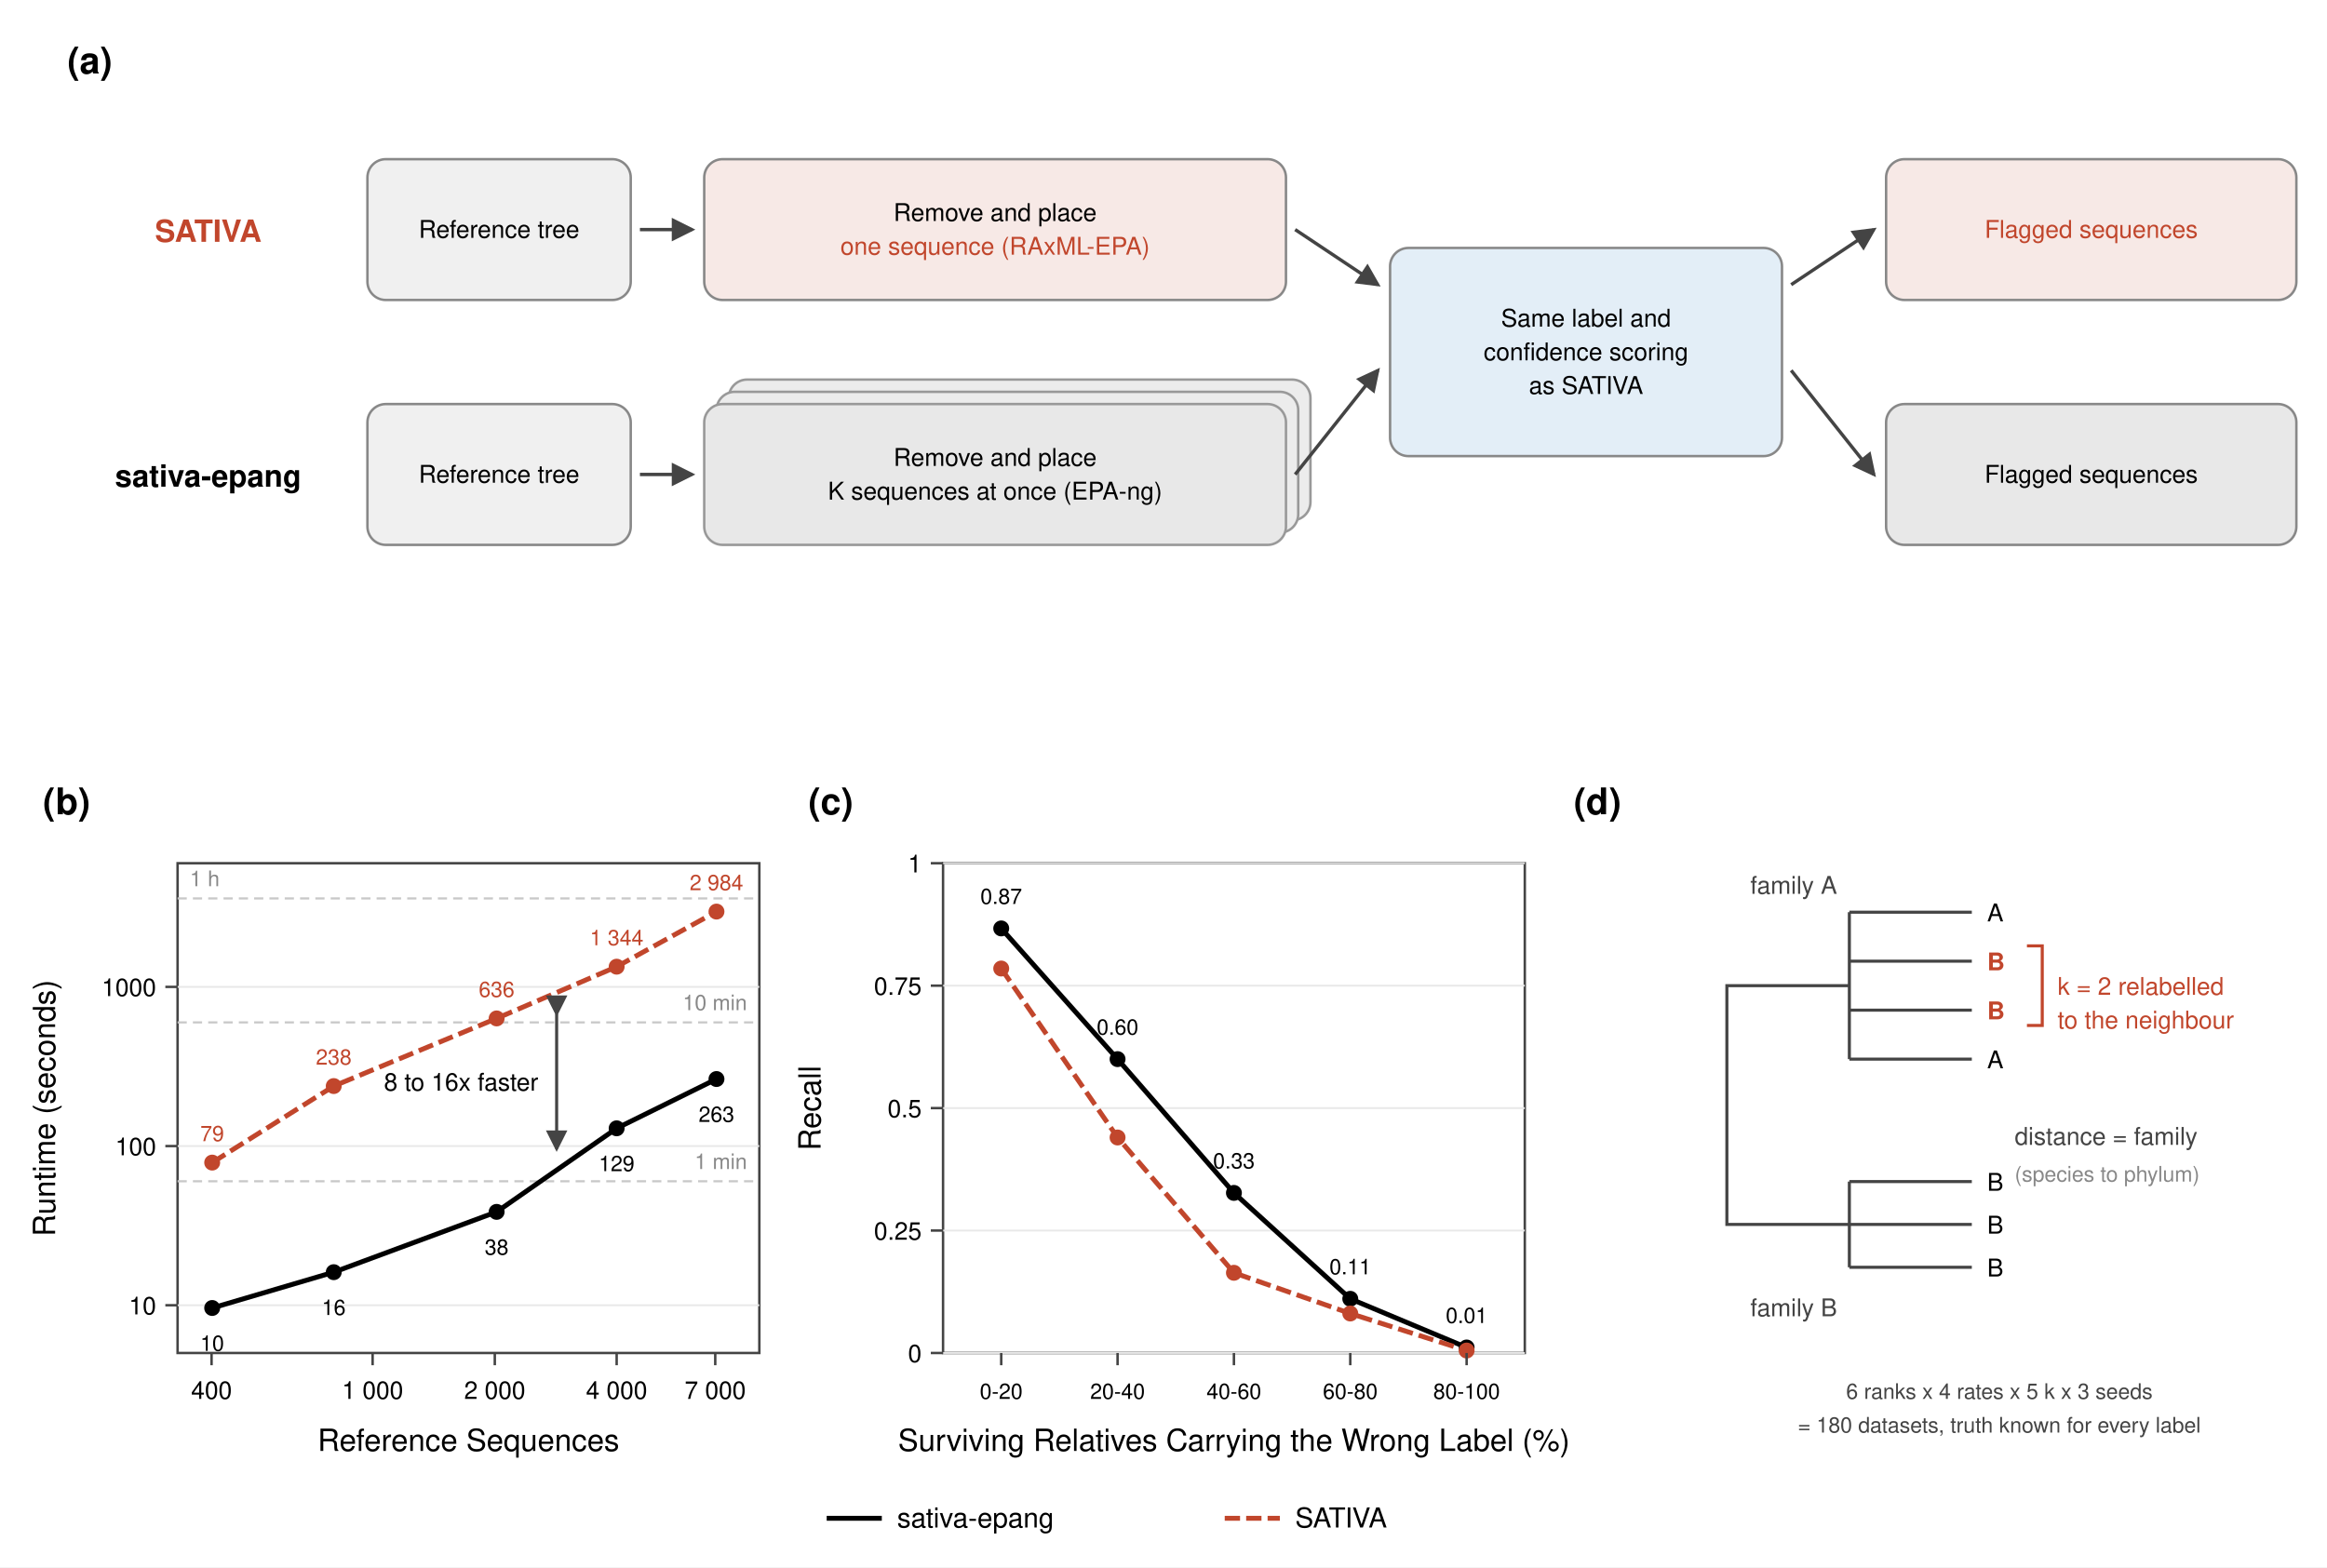
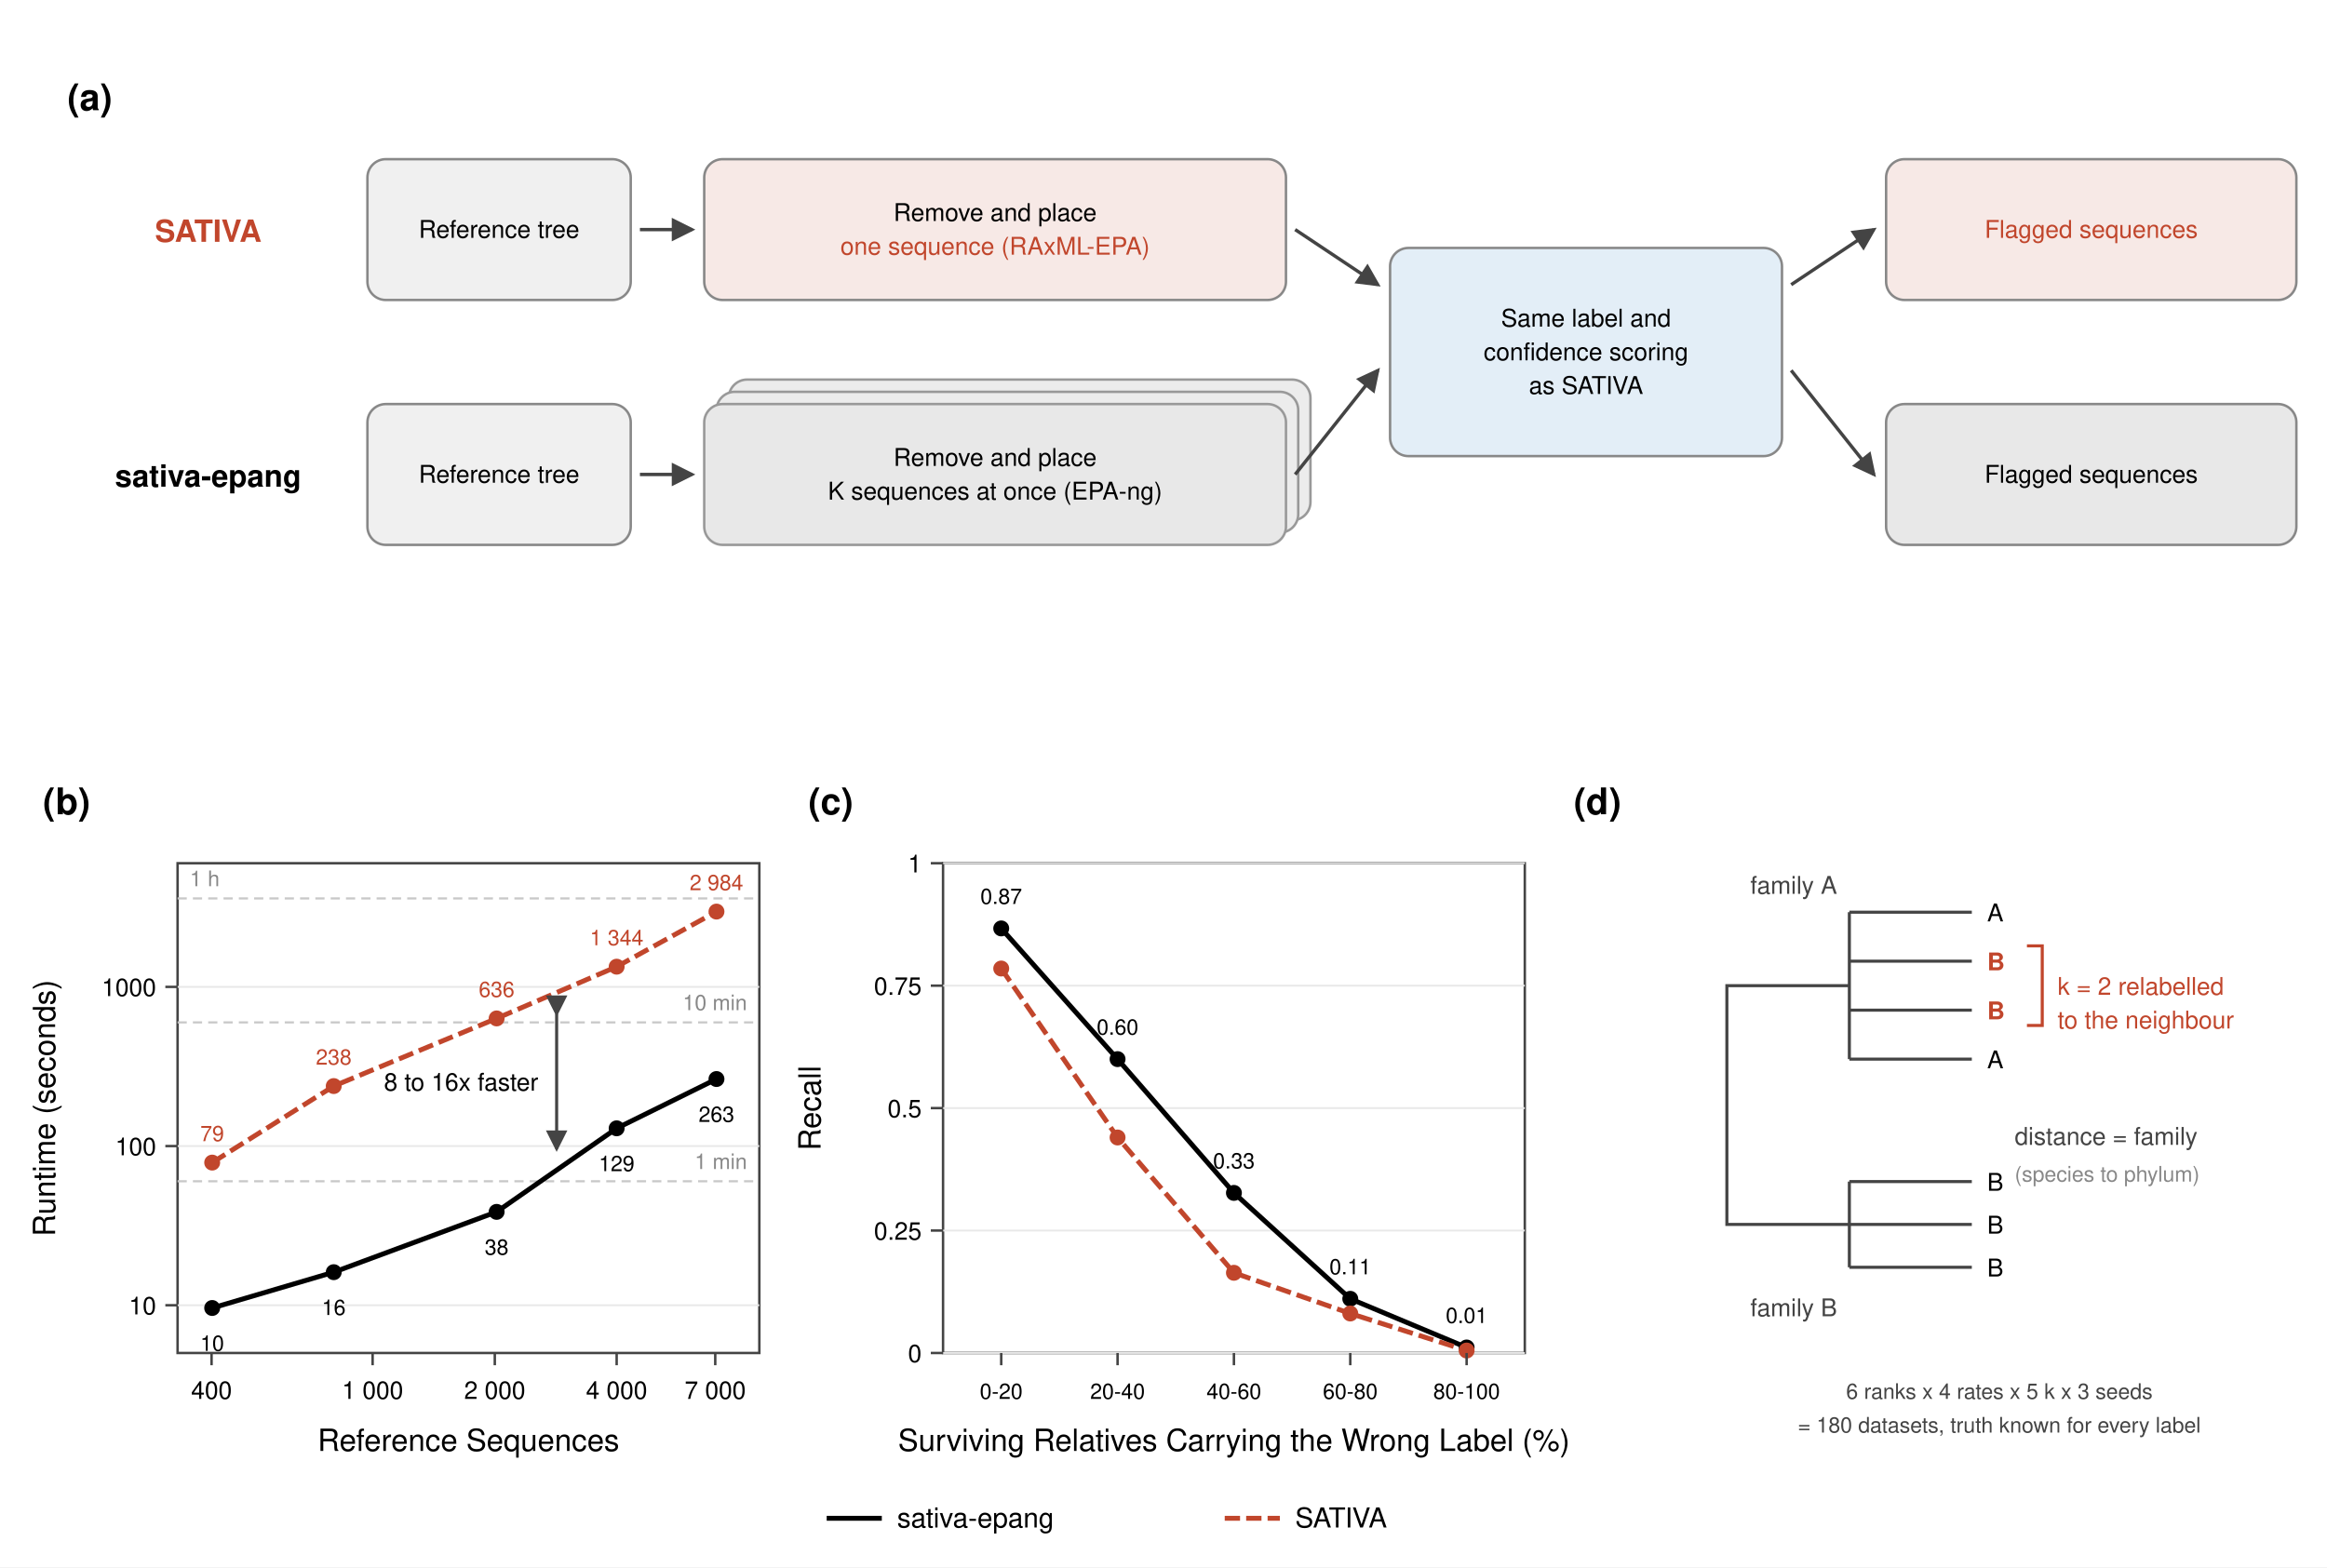
<svg xmlns="http://www.w3.org/2000/svg" width="760" height="512" viewBox="0 0 760 512" font-family="Helvetica,Arial,sans-serif">
  <rect width="760" height="512" fill="#fff" />
  <defs>
    <marker id="head" markerWidth="7" markerHeight="7" refX="6" refY="3.5" orient="auto">
      <path d="M0,0 L7,3.5 L0,7 z" fill="#444" />
    </marker>
  </defs>
-   <text x="22.0" y="24.0" font-size="12" fill="#000" font-weight="bold" text-anchor="start">(a)</text>
+   <text x="22.0" y="36.0" font-size="12" fill="#000" font-weight="bold" text-anchor="start">(a)</text>
  <text x="68.0" y="79.0" font-size="10" fill="#c1462c" font-weight="bold" text-anchor="middle">SATIVA</text>
  <text x="68.0" y="159.0" font-size="10" fill="#000000" font-weight="bold" text-anchor="middle">sativa-epang</text>
  <rect x="120" y="52" width="86" height="46" rx="6" fill="#f0f0f0" stroke="#888" stroke-width="0.8" />
  <text x="163.0" y="77.7" font-size="8" fill="#000" font-weight="normal" text-anchor="middle">Reference tree</text>
  <rect x="120" y="132" width="86" height="46" rx="6" fill="#f0f0f0" stroke="#888" stroke-width="0.8" />
  <text x="163.0" y="157.7" font-size="8" fill="#000" font-weight="normal" text-anchor="middle">Reference tree</text>
  <rect x="230" y="52" width="190" height="46" rx="6" fill="#f7e9e6" stroke="#888" stroke-width="0.8" />
  <text x="325.0" y="72.2" font-size="8" fill="#000" font-weight="normal" text-anchor="middle">Remove and place</text>
  <text x="325.0" y="83.2" font-size="8" fill="#c1462c" font-weight="normal" text-anchor="middle">one sequence (RAxML-EPA)</text>
  <rect x="238" y="124" width="190" height="46" rx="6" fill="#ececec" stroke="#999" stroke-width="0.8" />
  <rect x="234" y="128" width="190" height="46" rx="6" fill="#ececec" stroke="#999" stroke-width="0.8" />
  <rect x="230" y="132" width="190" height="46" rx="6" fill="#e8e8e8" stroke="#999" stroke-width="0.8" />
  <text x="325.0" y="152.2" font-size="8" fill="#000" font-weight="normal" text-anchor="middle">Remove and place</text>
  <text x="325.0" y="163.2" font-size="8" fill="#000000" font-weight="normal" text-anchor="middle">K sequences at once (EPA-ng)</text>
  <rect x="454" y="81.0" width="128" height="68" rx="6" fill="#e3eef7" stroke="#888" stroke-width="0.8" />
  <text x="518.0" y="106.7" font-size="8" fill="#000" font-weight="normal" text-anchor="middle">Same label and</text>
  <text x="518.0" y="117.7" font-size="8" fill="#000" font-weight="normal" text-anchor="middle">confidence scoring</text>
  <text x="518.0" y="128.7" font-size="8" fill="#000" font-weight="normal" text-anchor="middle">as SATIVA</text>
  <rect x="616" y="52" width="134" height="46" rx="6" fill="#f7e9e6" stroke="#888" stroke-width="0.8" />
  <text x="683.0" y="77.7" font-size="8" fill="#c1462c" font-weight="normal" text-anchor="middle">Flagged sequences</text>
  <rect x="616" y="132" width="134" height="46" rx="6" fill="#e8e8e8" stroke="#888" stroke-width="0.8" />
  <text x="683.0" y="157.7" font-size="8" fill="#000000" font-weight="normal" text-anchor="middle">Flagged sequences</text>
  <line x1="209.0" y1="75.0" x2="226.0" y2="75.0" stroke="#444" stroke-width="1.1" marker-end="url(#head)" />
  <line x1="423.0" y1="75.0" x2="450.0" y2="93.0" stroke="#444" stroke-width="1.1" marker-end="url(#head)" />
  <line x1="585.0" y1="93.0" x2="612.0" y2="75.0" stroke="#444" stroke-width="1.1" marker-end="url(#head)" />
  <line x1="209.0" y1="155.0" x2="226.0" y2="155.0" stroke="#444" stroke-width="1.1" marker-end="url(#head)" />
  <line x1="423.0" y1="155.0" x2="450.0" y2="121.0" stroke="#444" stroke-width="1.1" marker-end="url(#head)" />
  <line x1="585.0" y1="121.0" x2="612.0" y2="155.0" stroke="#444" stroke-width="1.1" marker-end="url(#head)" />
  <rect x="58" y="282" width="190" height="160" fill="none" stroke="#444" stroke-width="0.8" />
  <text x="14.0" y="266.0" font-size="12" fill="#000" font-weight="bold" text-anchor="start">(b)</text>
  <text x="153.0" y="474.0" font-size="10" fill="#000" font-weight="normal" text-anchor="middle">Reference Sequences</text>
  <text x="18.0" y="362.0" font-size="10" fill="#000" font-weight="normal" text-anchor="middle" transform="rotate(-90 18.0 362.0)">Runtime (seconds)</text>
  <line x1="69.1" y1="442" x2="69.1" y2="446" stroke="#444" stroke-width="0.8" />
  <text x="69.1" y="457.0" font-size="8" fill="#000" font-weight="normal" text-anchor="middle">400</text>
  <line x1="121.7" y1="442" x2="121.7" y2="446" stroke="#444" stroke-width="0.8" />
  <text x="121.7" y="457.0" font-size="8" fill="#000" font-weight="normal" text-anchor="middle">1 000</text>
  <line x1="161.6" y1="442" x2="161.6" y2="446" stroke="#444" stroke-width="0.8" />
  <text x="161.6" y="457.0" font-size="8" fill="#000" font-weight="normal" text-anchor="middle">2 000</text>
  <line x1="201.4" y1="442" x2="201.4" y2="446" stroke="#444" stroke-width="0.8" />
  <text x="201.4" y="457.0" font-size="8" fill="#000" font-weight="normal" text-anchor="middle">4 000</text>
  <line x1="233.6" y1="442" x2="233.6" y2="446" stroke="#444" stroke-width="0.8" />
  <text x="233.6" y="457.0" font-size="8" fill="#000" font-weight="normal" text-anchor="middle">7 000</text>
  <line x1="58" y1="426.4" x2="248" y2="426.4" stroke="#e8e8e8" stroke-width="0.6" />
  <line x1="54" y1="426.4" x2="58" y2="426.4" stroke="#444" stroke-width="0.8" />
  <text x="51.0" y="429.4" font-size="8" fill="#000" font-weight="normal" text-anchor="end">10</text>
  <line x1="58" y1="374.4" x2="248" y2="374.4" stroke="#e8e8e8" stroke-width="0.6" />
  <line x1="54" y1="374.4" x2="58" y2="374.4" stroke="#444" stroke-width="0.8" />
  <text x="51.0" y="377.4" font-size="8" fill="#000" font-weight="normal" text-anchor="end">100</text>
  <line x1="58" y1="322.4" x2="248" y2="322.4" stroke="#e8e8e8" stroke-width="0.6" />
  <line x1="54" y1="322.4" x2="58" y2="322.4" stroke="#444" stroke-width="0.8" />
  <text x="51.0" y="325.4" font-size="8" fill="#000" font-weight="normal" text-anchor="end">1000</text>
  <line x1="58" y1="385.9" x2="248" y2="385.9" stroke="#c8c8c8" stroke-width="0.7" stroke-dasharray="3 2" />
  <text x="244.0" y="381.9" font-size="7" fill="#888" font-weight="normal" text-anchor="end">1 min</text>
  <line x1="58" y1="334.0" x2="248" y2="334.0" stroke="#c8c8c8" stroke-width="0.7" stroke-dasharray="3 2" />
  <text x="244.0" y="330.0" font-size="7" fill="#888" font-weight="normal" text-anchor="end">10 min</text>
  <line x1="58" y1="293.5" x2="248" y2="293.5" stroke="#c8c8c8" stroke-width="0.7" stroke-dasharray="3 2" />
  <text x="62.0" y="289.5" font-size="7" fill="#888" font-weight="normal" text-anchor="start">1 h</text>
  <path d="M69.3,379.8 L109.0,354.8 L162.2,332.7 L201.4,315.8 L234.0,297.8" fill="none" stroke="#c1462c" stroke-width="1.6" stroke-dasharray="5 2" />
  <circle cx="69.3" cy="379.8" r="2.6" fill="#c1462c" />
  <circle cx="109.0" cy="354.8" r="2.6" fill="#c1462c" />
  <circle cx="162.2" cy="332.7" r="2.6" fill="#c1462c" />
  <circle cx="201.4" cy="315.8" r="2.6" fill="#c1462c" />
  <circle cx="234.0" cy="297.8" r="2.6" fill="#c1462c" />
  <path d="M69.3,427.3 L109.0,415.6 L162.2,395.9 L201.4,368.6 L234.0,352.5" fill="none" stroke="#000000" stroke-width="1.6" />
  <circle cx="69.3" cy="427.3" r="2.6" fill="#000000" />
  <circle cx="109.0" cy="415.6" r="2.6" fill="#000000" />
  <circle cx="162.2" cy="395.9" r="2.6" fill="#000000" />
  <circle cx="201.4" cy="368.6" r="2.6" fill="#000000" />
  <circle cx="234.0" cy="352.5" r="2.6" fill="#000000" />
  <text x="69.3" y="372.8" font-size="7" fill="#c1462c" font-weight="normal" text-anchor="middle">79</text>
  <text x="69.3" y="441.3" font-size="7" fill="#000000" font-weight="normal" text-anchor="middle">10</text>
  <text x="109.0" y="347.8" font-size="7" fill="#c1462c" font-weight="normal" text-anchor="middle">238</text>
  <text x="109.0" y="429.6" font-size="7" fill="#000000" font-weight="normal" text-anchor="middle">16</text>
  <text x="162.2" y="325.7" font-size="7" fill="#c1462c" font-weight="normal" text-anchor="middle">636</text>
  <text x="162.2" y="409.9" font-size="7" fill="#000000" font-weight="normal" text-anchor="middle">38</text>
  <text x="201.4" y="308.8" font-size="7" fill="#c1462c" font-weight="normal" text-anchor="middle">1 344</text>
  <text x="201.4" y="382.6" font-size="7" fill="#000000" font-weight="normal" text-anchor="middle">129</text>
  <text x="234.0" y="290.8" font-size="7" fill="#c1462c" font-weight="normal" text-anchor="middle">2 984</text>
  <text x="234.0" y="366.5" font-size="7" fill="#000000" font-weight="normal" text-anchor="middle">263</text>
  <line x1="181.8" y1="331.2" x2="181.8" y2="375.3" stroke="#444" stroke-width="1" marker-end="url(#head)" marker-start="url(#head)" />
  <text x="175.8" y="356.3" font-size="8" fill="#000" font-weight="normal" text-anchor="end">8 to 16x faster</text>
  <rect x="308" y="282" width="190" height="160" fill="none" stroke="#444" stroke-width="0.8" />
  <text x="264.0" y="266.0" font-size="12" fill="#000" font-weight="bold" text-anchor="start">(c)</text>
  <text x="403.0" y="474.0" font-size="10" fill="#000" font-weight="normal" text-anchor="middle">Surviving Relatives Carrying the Wrong Label (%)</text>
  <text x="268.0" y="362.0" font-size="10" fill="#000" font-weight="normal" text-anchor="middle" transform="rotate(-90 268.0 362.0)">Recall</text>
  <line x1="308" y1="442.0" x2="498" y2="442.0" stroke="#e8e8e8" stroke-width="0.6" />
  <line x1="304" y1="442.0" x2="308" y2="442.0" stroke="#444" stroke-width="0.8" />
  <text x="301.0" y="445.0" font-size="8" fill="#000" font-weight="normal" text-anchor="end">0</text>
  <line x1="308" y1="402.0" x2="498" y2="402.0" stroke="#e8e8e8" stroke-width="0.6" />
  <line x1="304" y1="402.0" x2="308" y2="402.0" stroke="#444" stroke-width="0.8" />
  <text x="301.0" y="405.0" font-size="8" fill="#000" font-weight="normal" text-anchor="end">0.25</text>
  <line x1="308" y1="362.0" x2="498" y2="362.0" stroke="#e8e8e8" stroke-width="0.6" />
  <line x1="304" y1="362.0" x2="308" y2="362.0" stroke="#444" stroke-width="0.8" />
  <text x="301.0" y="365.0" font-size="8" fill="#000" font-weight="normal" text-anchor="end">0.5</text>
  <line x1="308" y1="322.0" x2="498" y2="322.0" stroke="#e8e8e8" stroke-width="0.6" />
  <line x1="304" y1="322.0" x2="308" y2="322.0" stroke="#444" stroke-width="0.8" />
  <text x="301.0" y="325.0" font-size="8" fill="#000" font-weight="normal" text-anchor="end">0.75</text>
  <line x1="308" y1="282.0" x2="498" y2="282.0" stroke="#e8e8e8" stroke-width="0.6" />
  <line x1="304" y1="282.0" x2="308" y2="282.0" stroke="#444" stroke-width="0.8" />
  <text x="301.0" y="285.0" font-size="8" fill="#000" font-weight="normal" text-anchor="end">1</text>
  <path d="M327.0,303.3 L365.0,346.0 L403.0,389.7 L441.0,424.3 L479.0,440.2" fill="none" stroke="#000000" stroke-width="1.6" />
  <circle cx="327.0" cy="303.3" r="2.6" fill="#000000" />
  <circle cx="365.0" cy="346.0" r="2.6" fill="#000000" />
  <circle cx="403.0" cy="389.7" r="2.6" fill="#000000" />
  <circle cx="441.0" cy="424.3" r="2.6" fill="#000000" />
  <circle cx="479.0" cy="440.2" r="2.6" fill="#000000" />
  <text x="327.0" y="295.3" font-size="7" fill="#000000" font-weight="normal" text-anchor="middle">0.87</text>
  <text x="365.0" y="338.0" font-size="7" fill="#000000" font-weight="normal" text-anchor="middle">0.60</text>
  <text x="403.0" y="381.7" font-size="7" fill="#000000" font-weight="normal" text-anchor="middle">0.33</text>
  <text x="441.0" y="416.3" font-size="7" fill="#000000" font-weight="normal" text-anchor="middle">0.11</text>
  <text x="479.0" y="432.2" font-size="7" fill="#000000" font-weight="normal" text-anchor="middle">0.01</text>
  <path d="M327.0,316.4 L365.0,371.6 L403.0,415.8 L441.0,429.1 L479.0,441.2" fill="none" stroke="#c1462c" stroke-width="1.6" stroke-dasharray="5 2" />
  <circle cx="327.0" cy="316.4" r="2.6" fill="#c1462c" />
  <circle cx="365.0" cy="371.6" r="2.6" fill="#c1462c" />
  <circle cx="403.0" cy="415.8" r="2.6" fill="#c1462c" />
  <circle cx="441.0" cy="429.1" r="2.6" fill="#c1462c" />
  <circle cx="479.0" cy="441.2" r="2.6" fill="#c1462c" />
  <line x1="327.0" y1="442" x2="327.0" y2="446" stroke="#444" stroke-width="0.8" />
  <text x="327.0" y="457.0" font-size="7" fill="#000" font-weight="normal" text-anchor="middle">0-20</text>
  <line x1="365.0" y1="442" x2="365.0" y2="446" stroke="#444" stroke-width="0.8" />
  <text x="365.0" y="457.0" font-size="7" fill="#000" font-weight="normal" text-anchor="middle">20-40</text>
  <line x1="403.0" y1="442" x2="403.0" y2="446" stroke="#444" stroke-width="0.8" />
  <text x="403.0" y="457.0" font-size="7" fill="#000" font-weight="normal" text-anchor="middle">40-60</text>
  <line x1="441.0" y1="442" x2="441.0" y2="446" stroke="#444" stroke-width="0.8" />
  <text x="441.0" y="457.0" font-size="7" fill="#000" font-weight="normal" text-anchor="middle">60-80</text>
  <line x1="479.0" y1="442" x2="479.0" y2="446" stroke="#444" stroke-width="0.8" />
  <text x="479.0" y="457.0" font-size="7" fill="#000" font-weight="normal" text-anchor="middle">80-100</text>
  <text x="514.0" y="266.0" font-size="12" fill="#000" font-weight="bold" text-anchor="start">(d)</text>
  <path d="M564,358 V322 H604 M564,358 V400 H604" fill="none" stroke="#444" stroke-width="1" />
  <path d="M604,298 V346" fill="none" stroke="#444" stroke-width="1" />
  <path d="M604,386 V414" fill="none" stroke="#444" stroke-width="1" />
  <line x1="604" y1="298" x2="644" y2="298" stroke="#444" stroke-width="1" />
  <line x1="604" y1="314" x2="644" y2="314" stroke="#444" stroke-width="1" />
  <line x1="604" y1="330" x2="644" y2="330" stroke="#444" stroke-width="1" />
  <line x1="604" y1="346" x2="644" y2="346" stroke="#444" stroke-width="1" />
  <line x1="604" y1="386" x2="644" y2="386" stroke="#444" stroke-width="1" />
  <line x1="604" y1="400" x2="644" y2="400" stroke="#444" stroke-width="1" />
  <line x1="604" y1="414" x2="644" y2="414" stroke="#444" stroke-width="1" />
  <text x="600.0" y="292.0" font-size="8" fill="#444" font-weight="normal" text-anchor="end">family A</text>
  <text x="600.0" y="430.0" font-size="8" fill="#444" font-weight="normal" text-anchor="end">family B</text>
  <text x="649.0" y="301.0" font-size="8" fill="#000" font-weight="normal" text-anchor="start">A</text>
  <text x="649.0" y="317.0" font-size="8" fill="#c1462c" font-weight="bold" text-anchor="start">B</text>
  <text x="649.0" y="333.0" font-size="8" fill="#c1462c" font-weight="bold" text-anchor="start">B</text>
  <text x="649.0" y="349.0" font-size="8" fill="#000" font-weight="normal" text-anchor="start">A</text>
  <text x="649.0" y="389.0" font-size="8" fill="#000" font-weight="normal" text-anchor="start">B</text>
  <text x="649.0" y="403.0" font-size="8" fill="#000" font-weight="normal" text-anchor="start">B</text>
  <text x="649.0" y="417.0" font-size="8" fill="#000" font-weight="normal" text-anchor="start">B</text>
  <path d="M662,309 H667 V335 H662" fill="none" stroke="#c1462c" stroke-width="1" />
  <text x="672.0" y="325.0" font-size="8" fill="#c1462c" font-weight="normal" text-anchor="start">k = 2 relabelled</text>
  <text x="672.0" y="336.0" font-size="8" fill="#c1462c" font-weight="normal" text-anchor="start">to the neighbour</text>
  <text x="658.0" y="374.0" font-size="8" fill="#444" font-weight="normal" text-anchor="start">distance = family</text>
  <text x="658.0" y="386.0" font-size="7" fill="#888" font-weight="normal" text-anchor="start">(species to phylum)</text>
  <text x="653.0" y="457.0" font-size="7" fill="#444" font-weight="normal" text-anchor="middle">6 ranks  x  4 rates  x  5 k  x  3 seeds</text>
  <text x="653.0" y="468.0" font-size="7" fill="#444" font-weight="normal" text-anchor="middle">= 180 datasets, truth known for every label</text>
  <line x1="270.0" y1="496" x2="288.0" y2="496" stroke="#000000" stroke-width="1.6" />
  <text x="293.0" y="499.0" font-size="9" fill="#000" font-weight="normal" text-anchor="start">sativa-epang</text>
  <line x1="400.0" y1="496" x2="418.0" y2="496" stroke="#c1462c" stroke-width="1.6" stroke-dasharray="5 2" />
  <text x="423.0" y="499.0" font-size="9" fill="#000" font-weight="normal" text-anchor="start">SATIVA</text>
</svg>
